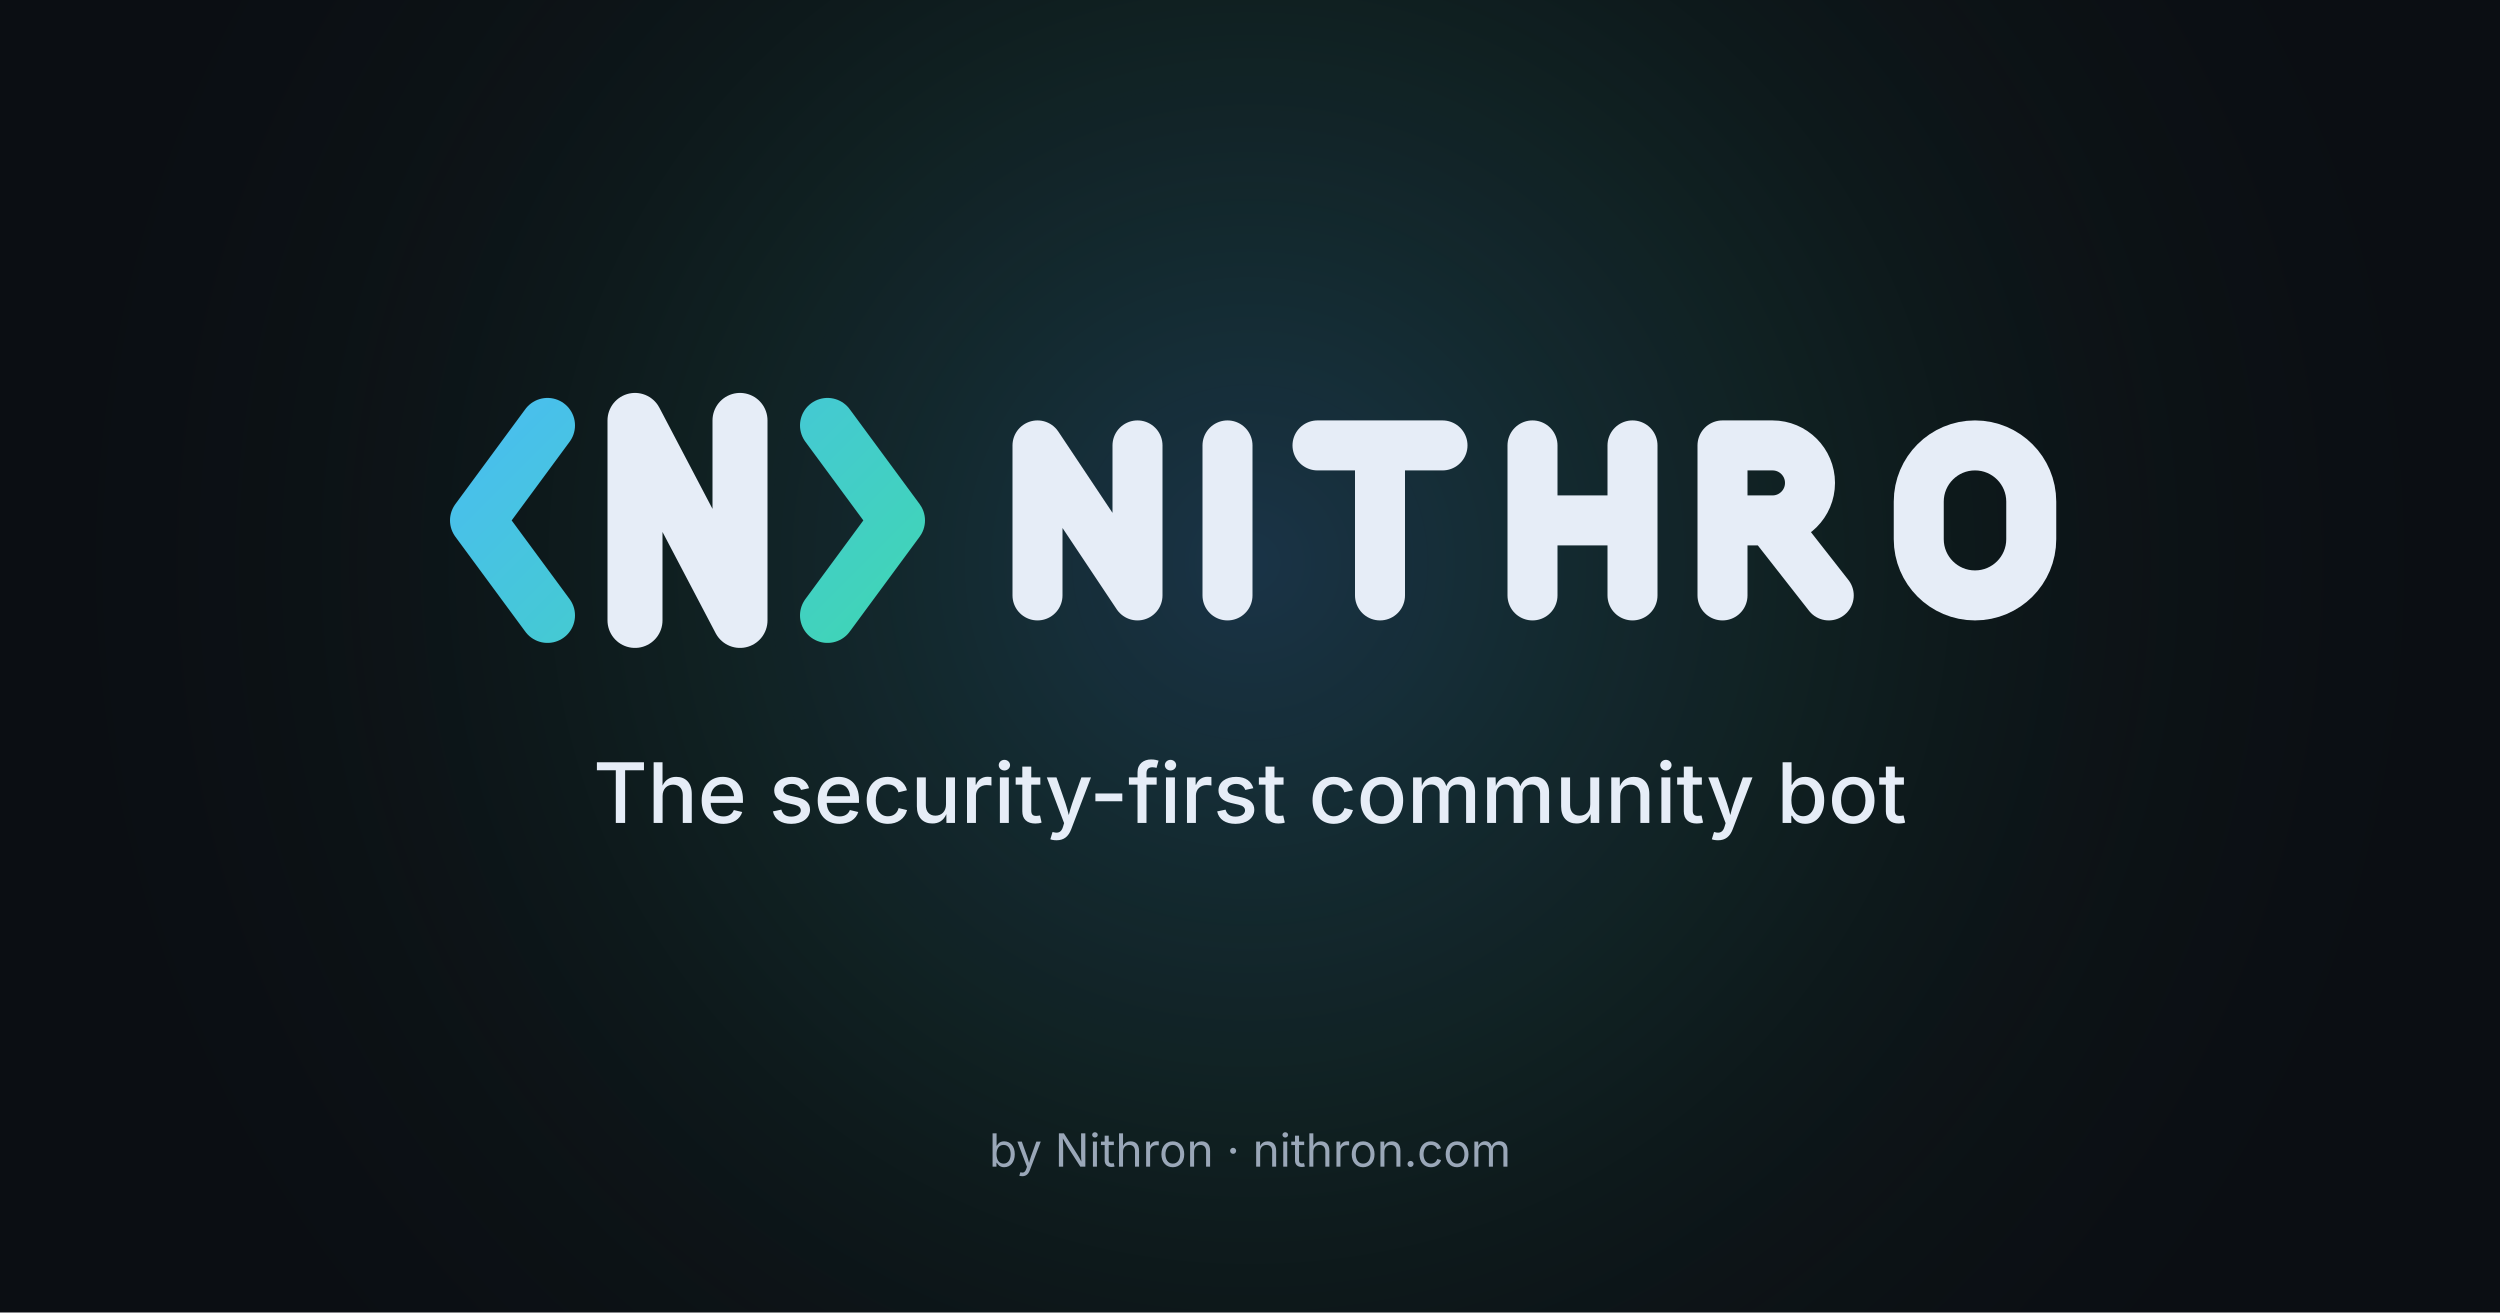
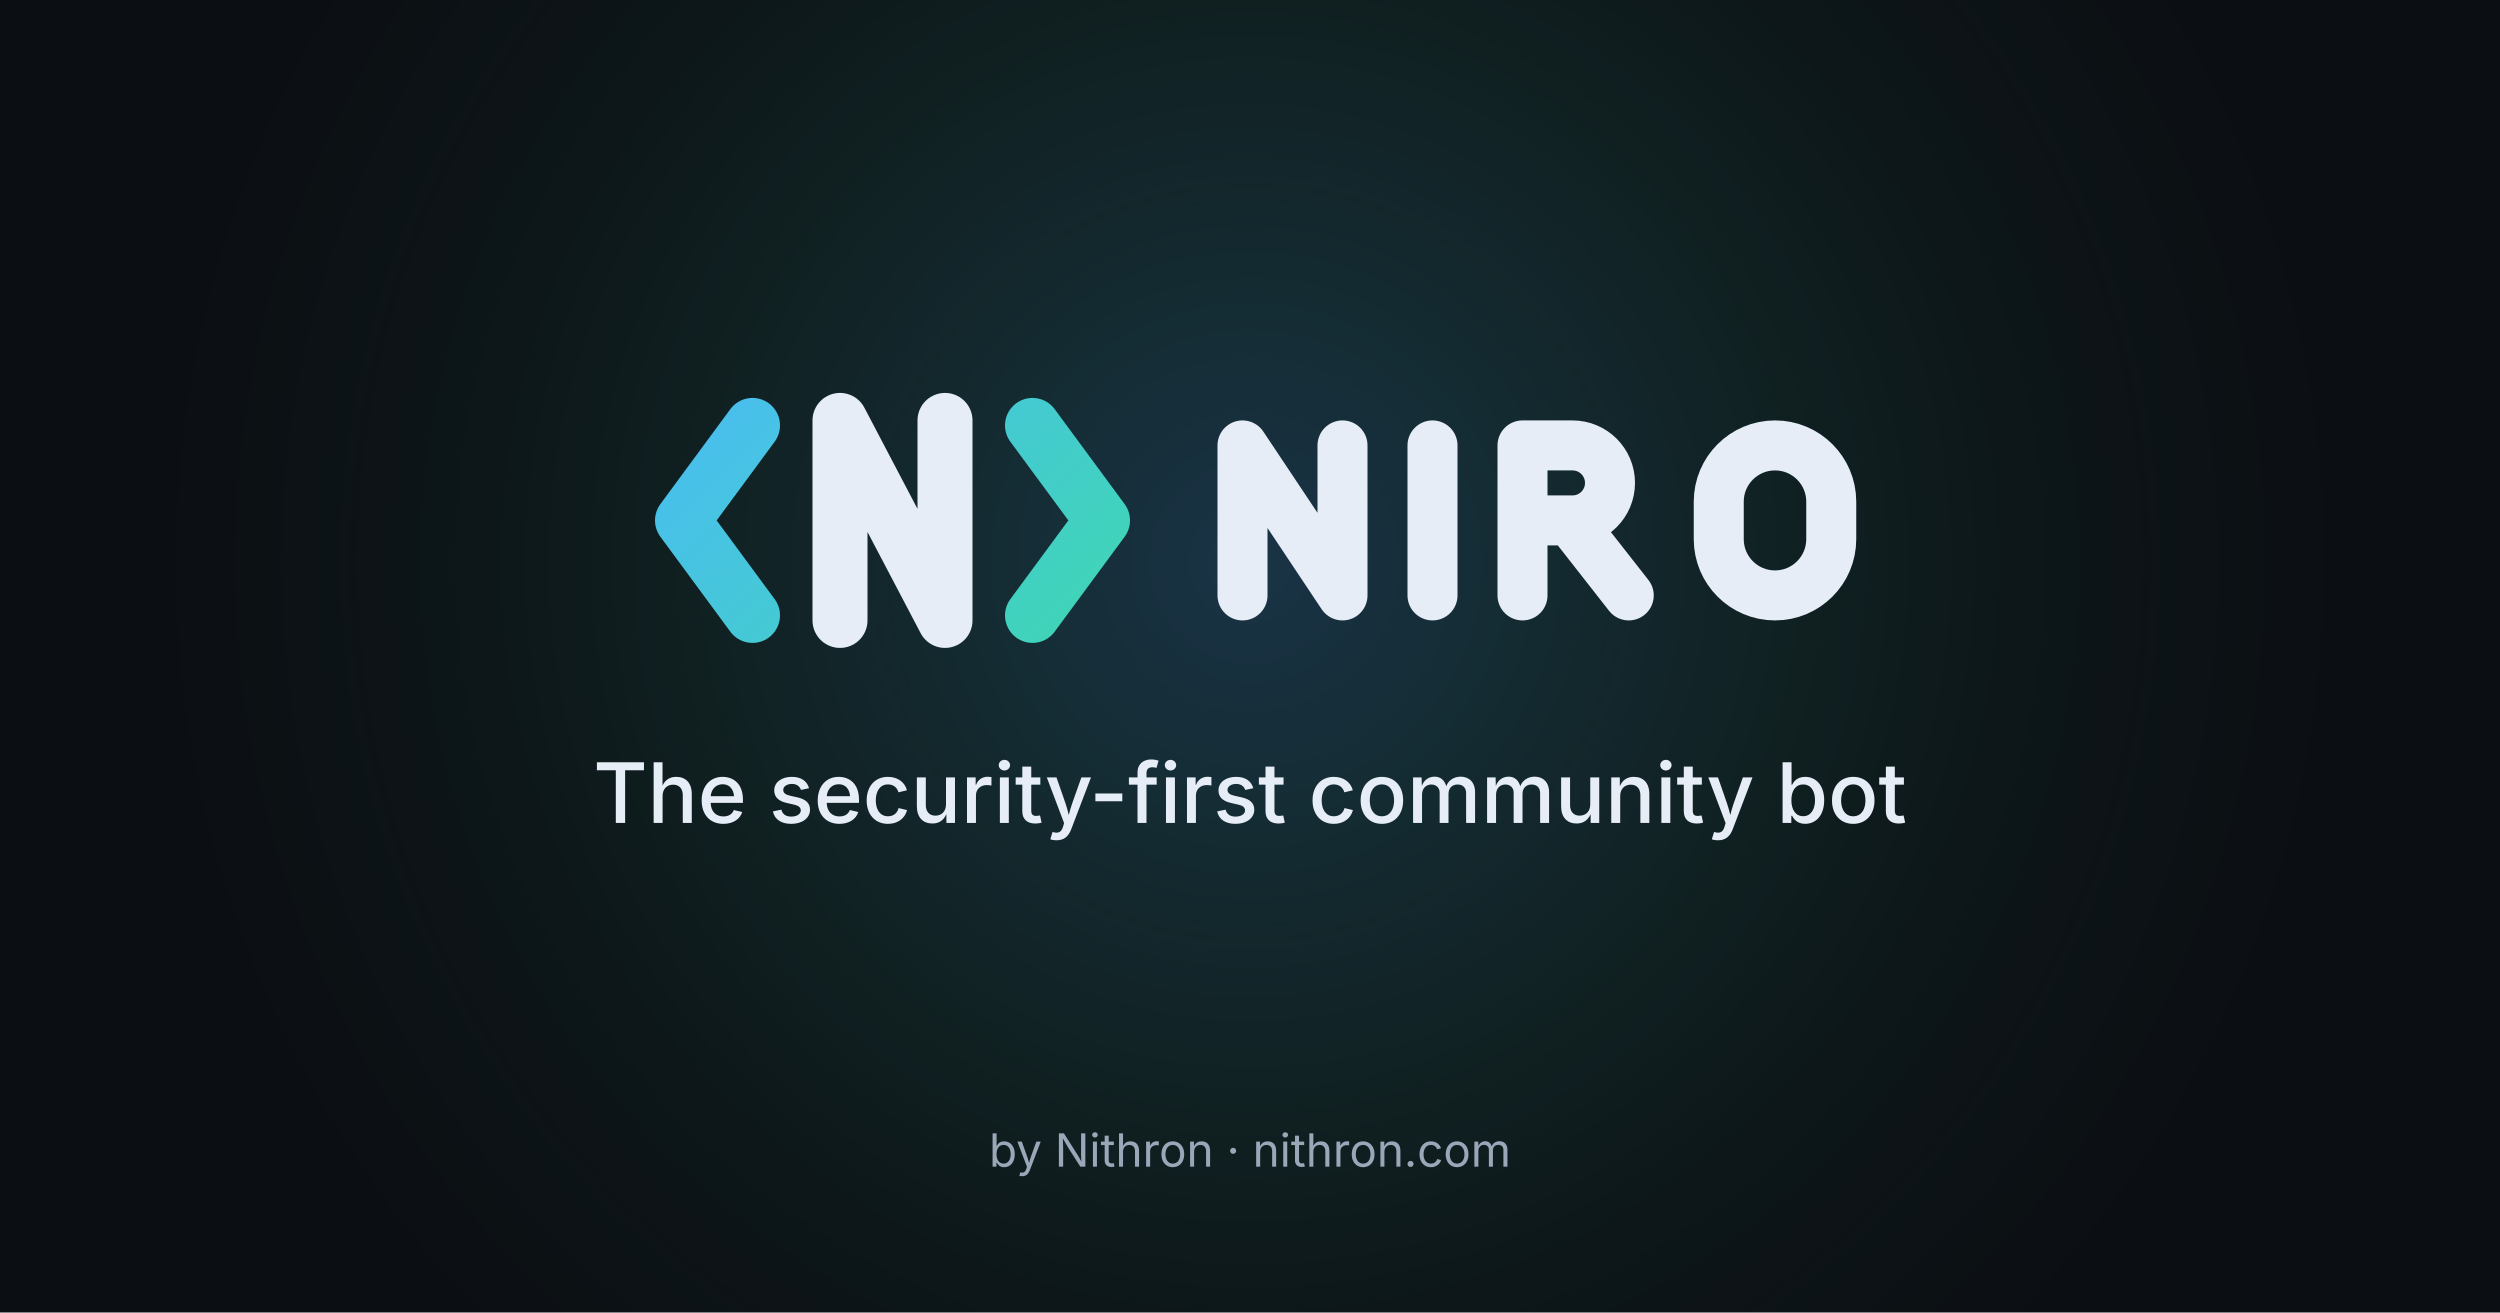
<svg xmlns="http://www.w3.org/2000/svg" width="1200" height="630" viewBox="0 0 1200 630">
  <defs>
    <linearGradient id="g" gradientUnits="userSpaceOnUse" x1="64" y1="64" x2="448" y2="448">
      <stop offset="0" stop-color="#4CB8FF" />
      <stop offset="1" stop-color="#3DDBA6" />
    </linearGradient>
    <radialGradient id="glow" cx="600" cy="270" r="600" gradientUnits="userSpaceOnUse">
      <stop offset="0" stop-color="#4CB8FF" stop-opacity="0.22" />
      <stop offset="0.55" stop-color="#3DDBA6" stop-opacity="0.06" />
      <stop offset="1" stop-color="#0B0E13" stop-opacity="0" />
    </radialGradient>
  </defs>
  <rect width="1200" height="630" fill="#0B0E13" />
  <rect width="1200" height="630" fill="url(#glow)" />
-   <g transform="translate(210 185) scale(0.6)">
+   <g transform="translate(308.4 185) scale(0.6)">
    <svg x="0" y="0" width="400" height="216" viewBox="56 148 400 216">
      <g fill="none" stroke-linecap="round" stroke-linejoin="round" stroke-width="44">
        <path d="M144 180 L88 256 L144 332" stroke="url(#g)" />
        <path d="M368 180 L424 256 L368 332" stroke="url(#g)" />
        <path d="M214 336 V176 L298 336 V176" stroke="#E6EDF7" />
      </g>
    </svg>
-     <svg x="460" y="8" width="840" height="200" viewBox="0 0 840 200">
+     <svg x="460" y="8" width="512" height="200" viewBox="0 0 512 200">
      <g fill="none" stroke="#E6EDF7" stroke-width="40" stroke-linecap="round" stroke-linejoin="round">
        <path d="M20 160 V40 L100 160 V40" />
        <path d="M172 160 V40" />
-         <path d="M244 40 H344 M294 40 V160" />
-         <path d="M416 40 V160 M496 40 V160 M416 100 H496" />
-         <path d="M568 160 V40 H608 A30 30 0 0 1 608 100 H568 M606 100 L653 160" />
-         <rect x="725" y="40" width="90" height="120" rx="45" />
+         <path d="M244 160 V40 H284 A30 30 0 0 1 284 100 H244 M282 100 L329 160" />
+         <rect x="401" y="40" width="90" height="120" rx="45" />
      </g>
    </svg>
  </g>
  <text x="600" y="395" text-anchor="middle" font-family="Mona Sans, Inter, Adwaita Sans, Segoe UI, sans-serif" font-size="40" font-weight="500" fill="#E6EDF7">The security-first community bot</text>
  <text x="600" y="560" text-anchor="middle" font-family="Mona Sans, Inter, Adwaita Sans, Segoe UI, sans-serif" font-size="22" fill="#9AA7B8">by Nithron · nithron.com</text>
</svg>
